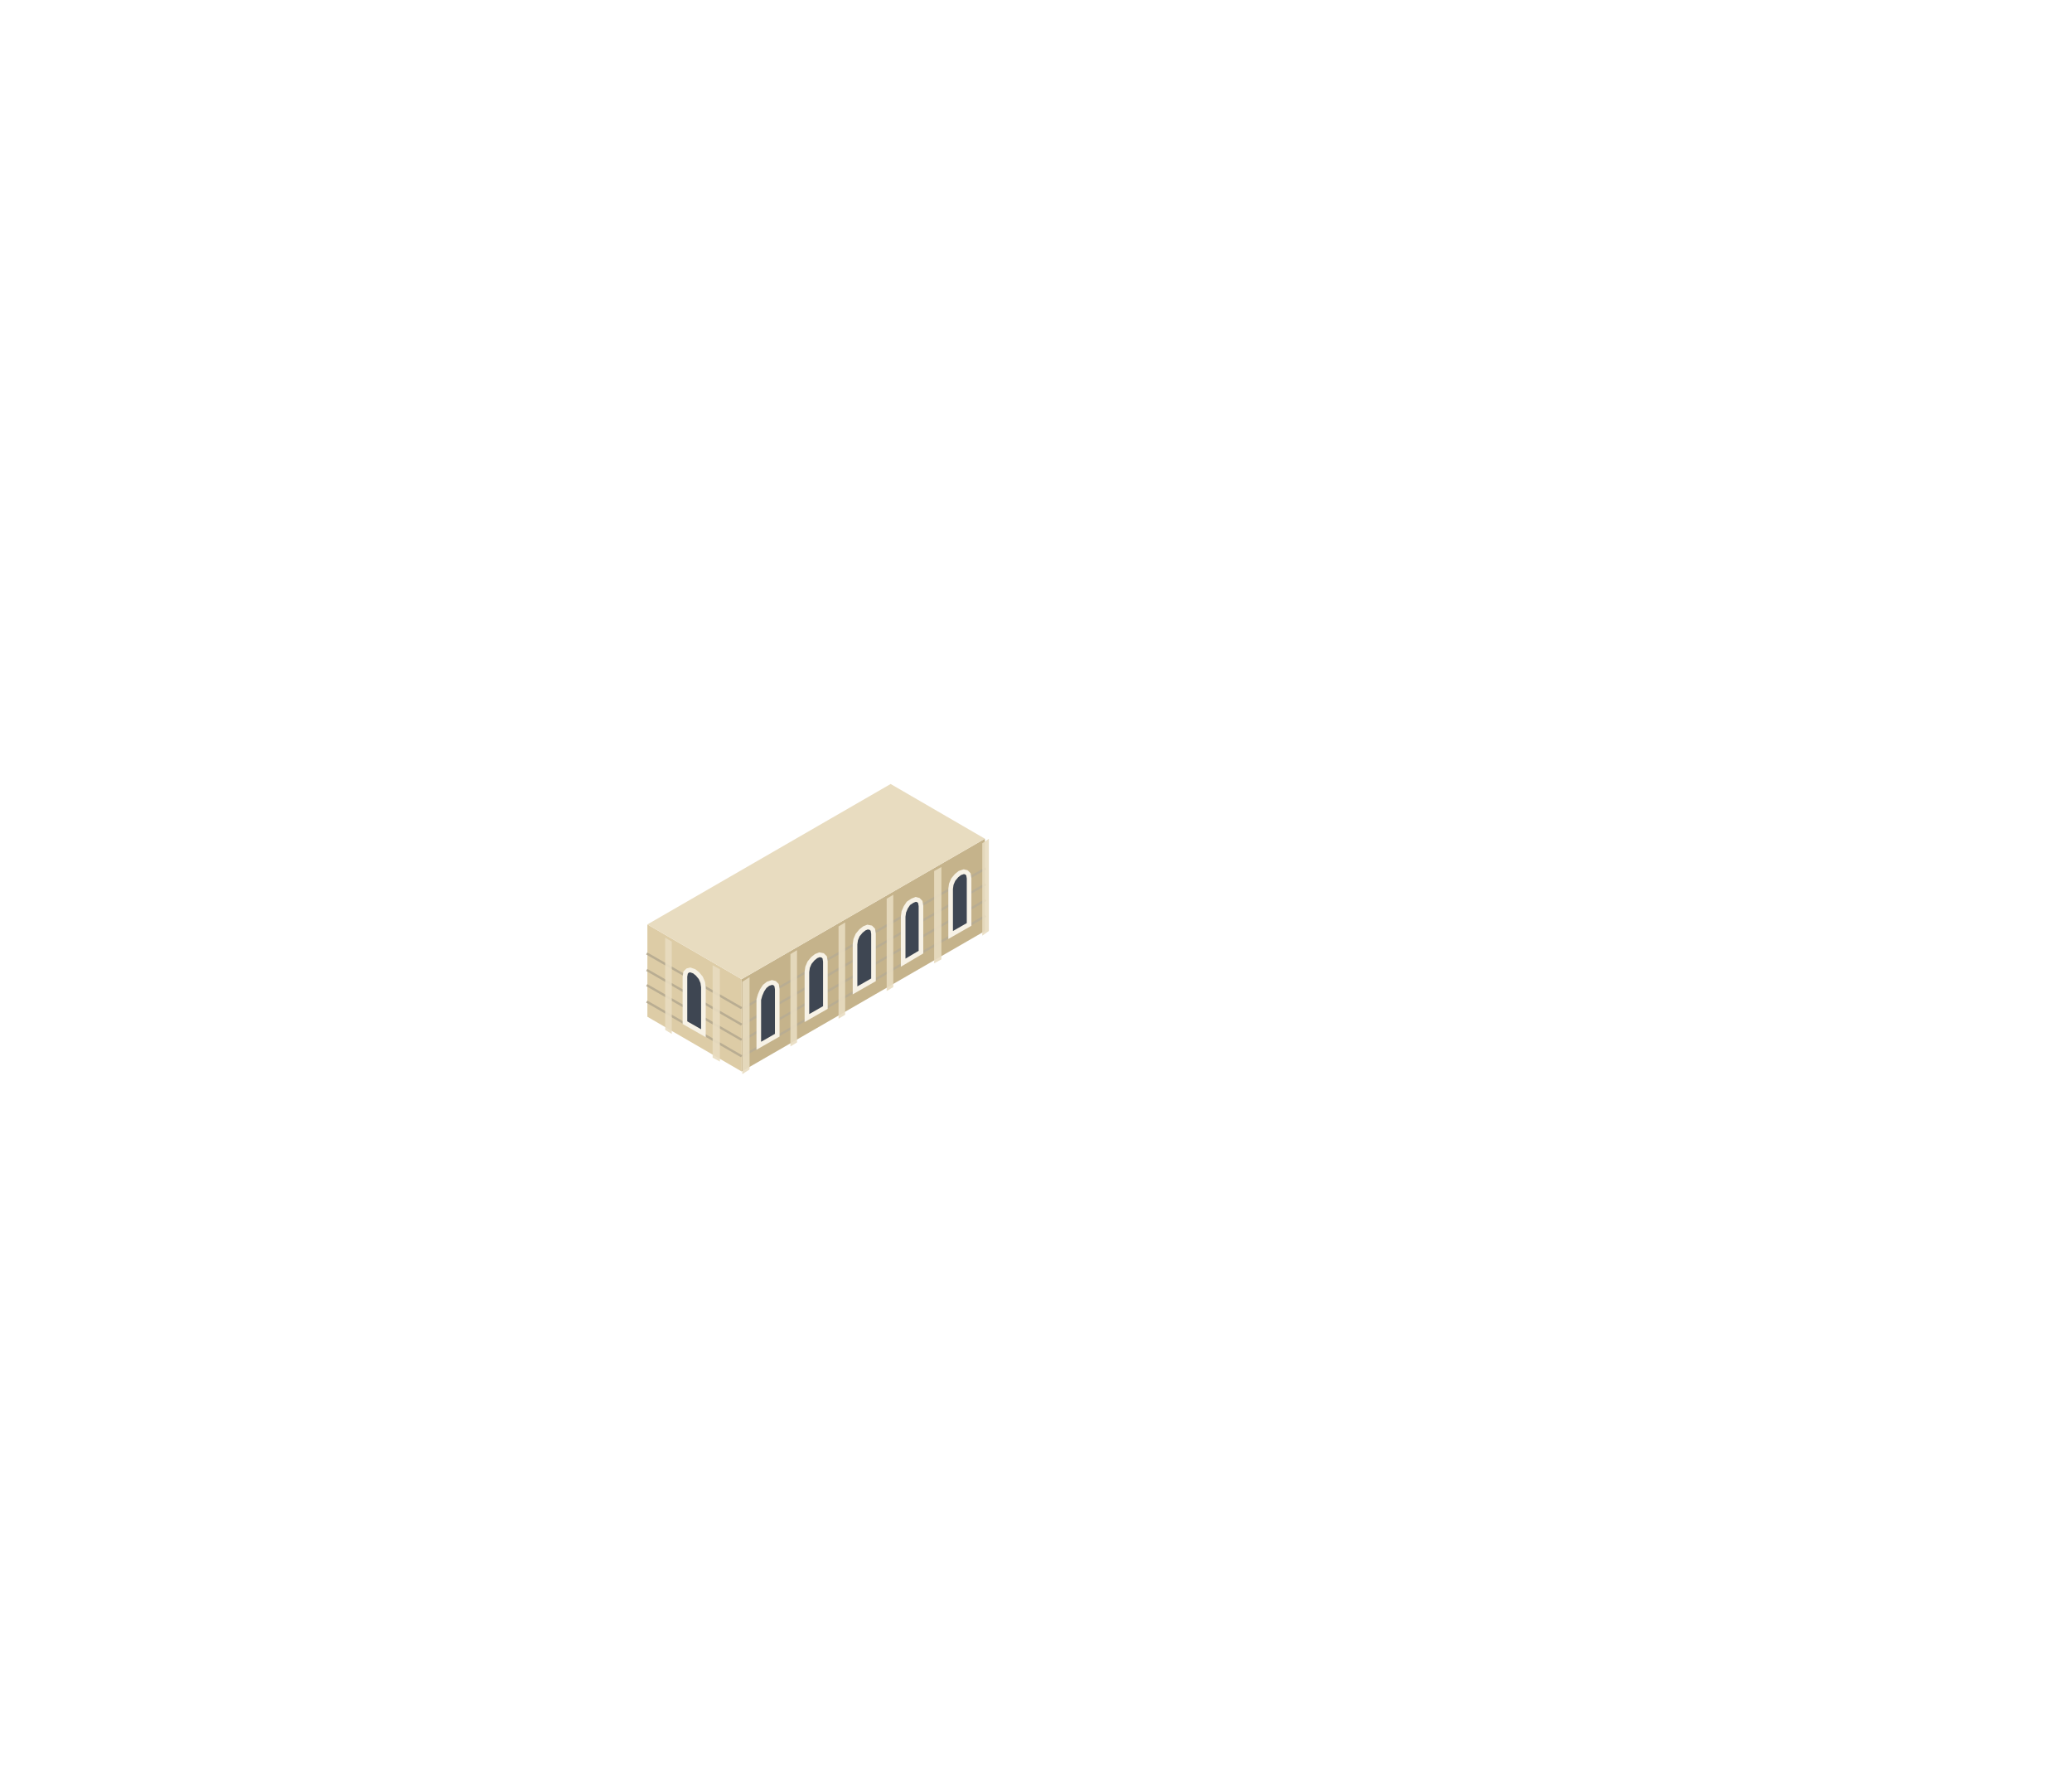
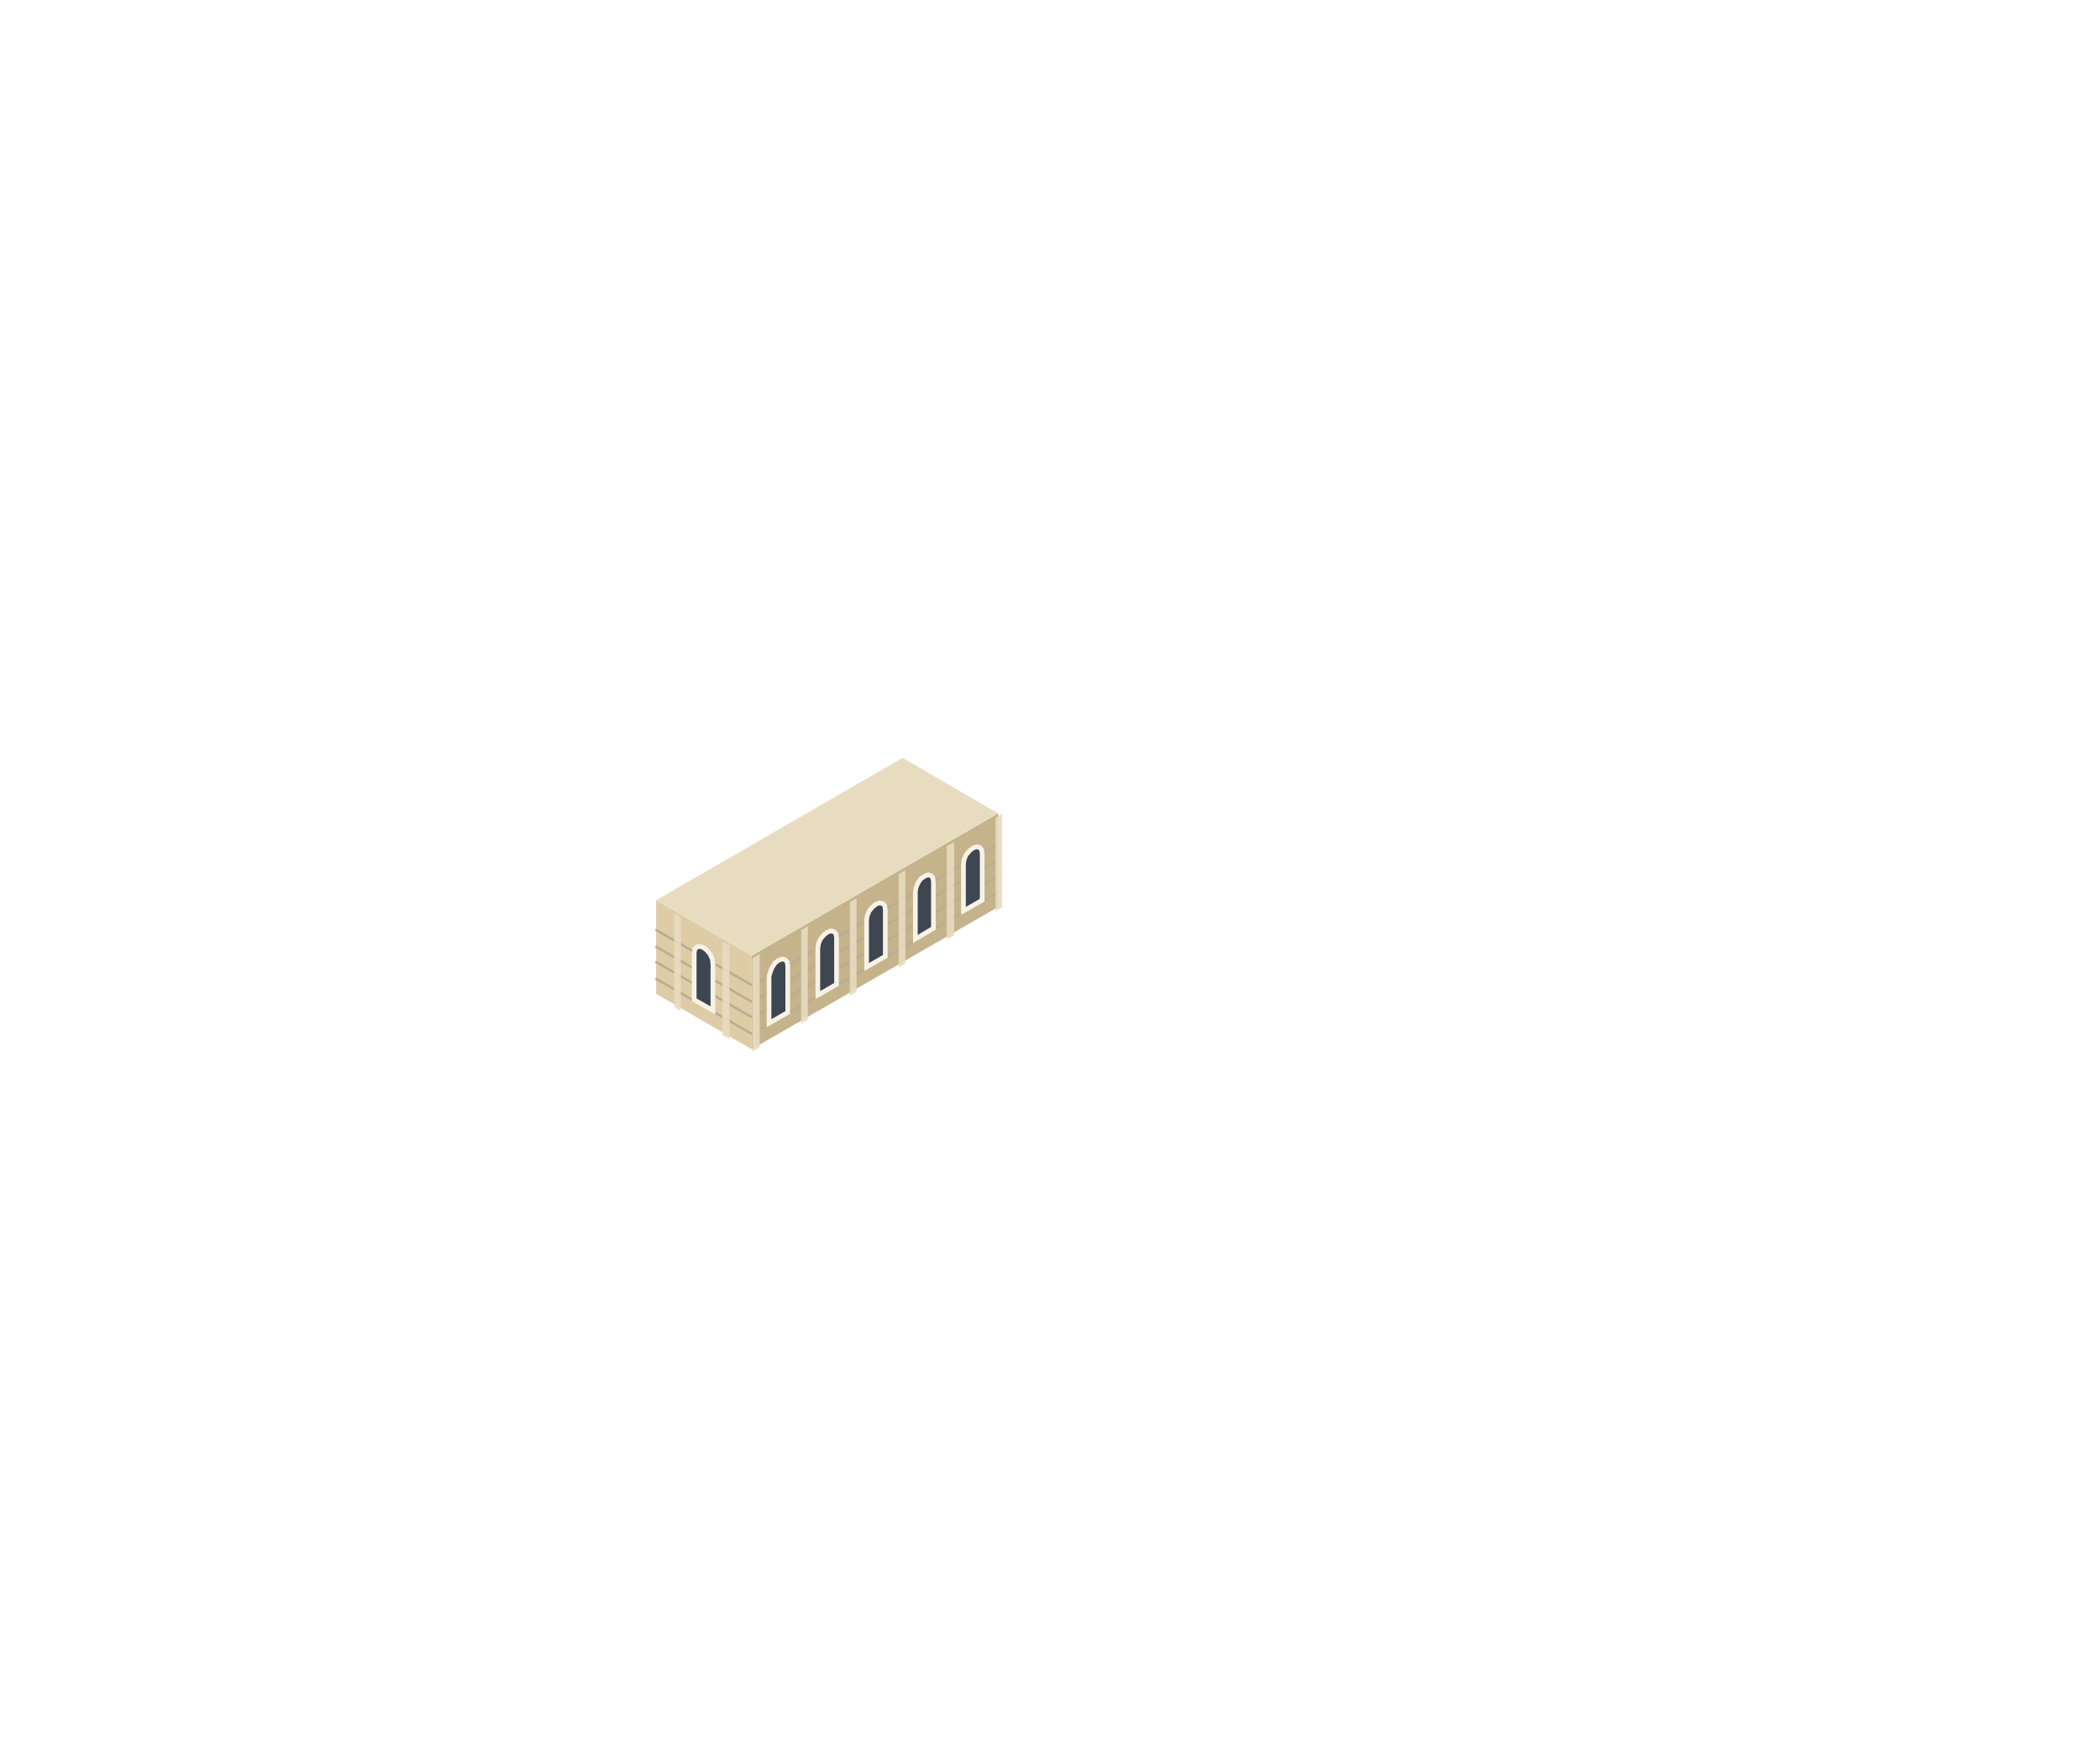
- <svg xmlns="http://www.w3.org/2000/svg" viewBox="273.7 152.7 314.3 268.2" width="628.6" height="536.4">
+ <svg xmlns="http://www.w3.org/2000/svg" viewBox="273.7 158.2 314.3 262.7" width="628.6" height="525.4">
  <defs>
    <linearGradient id="iso-glass-l" x1="0" y1="0" x2="0" y2="1">
      <stop offset="0" stop-color="#B9D2EA" />
      <stop offset="1" stop-color="#8FB1D4" />
    </linearGradient>
    <linearGradient id="iso-glass-r" x1="0" y1="0" x2="0" y2="1">
      <stop offset="0" stop-color="#7F9FC2" />
      <stop offset="1" stop-color="#617FA3" />
    </linearGradient>
  </defs>
  <polygon points="423.1,293.9 386.2,315.2 386.2,301.2 423.1,279.9" fill="#C5B38B" />
  <path d="M423.2 291.6L386.3 312.9M423.2 289.2L386.3 310.5M423.2 286.8L386.3 308.1M423.2 284.4L386.3 305.7" stroke="#B9AD92" stroke-width="0.35" />
  <polygon points="423.7,293.9 422.7,294.6 422.7,280.6 423.7,279.9" fill="#E8DCC0" opacity="0.9" />
  <polygon points="416.5,298.2 415.4,298.8 415.4,284.8 416.5,284.2" fill="#E8DCC0" opacity="0.9" />
  <polygon points="409.2,302.4 408.2,303 408.2,289 409.2,288.4" fill="#E8DCC0" opacity="0.9" />
  <polygon points="401.9,306.6 400.9,307.2 400.9,293.2 401.9,292.6" fill="#E8DCC0" opacity="0.9" />
  <polygon points="394.6,310.8 393.6,311.4 393.6,297.4 394.6,296.8" fill="#E8DCC0" opacity="0.9" />
  <polygon points="387.4,314.9 386.3,315.6 386.3,301.6 387.4,300.9" fill="#E8DCC0" opacity="0.9" />
  <polygon points="420.7,292.9 417.9,294.5 417.9,287.5 418,286.8 418.3,286.1 418.8,285.5 419.3,285.1 419.9,284.9 420.3,285 420.6,285.3 420.7,285.9" fill="#3E4652" stroke="#F7F2E6" stroke-width="0.7" />
  <polygon points="413.4,297.1 410.7,298.7 410.7,291.7 410.8,291 411.1,290.3 411.5,289.7 412.1,289.3 412.6,289.1 413,289.2 413.3,289.5 413.4,290.1" fill="#3E4652" stroke="#F7F2E6" stroke-width="0.7" />
  <polygon points="406.2,301.3 403.4,302.9 403.4,295.9 403.5,295.2 403.8,294.5 404.3,293.9 404.8,293.5 405.3,293.3 405.8,293.4 406.1,293.7 406.2,294.3" fill="#3E4652" stroke="#F7F2E6" stroke-width="0.7" />
  <polygon points="398.9,305.5 396.1,307.1 396.1,300.1 396.2,299.4 396.5,298.7 397,298.1 397.5,297.7 398,297.5 398.5,297.6 398.8,297.9 398.9,298.5" fill="#3E4652" stroke="#F7F2E6" stroke-width="0.7" />
  <polygon points="391.6,309.7 388.8,311.3 388.8,304.3 389,303.6 389.3,302.9 389.7,302.3 390.2,301.9 390.8,301.7 391.2,301.8 391.5,302.1 391.6,302.7" fill="#3E4652" stroke="#F7F2E6" stroke-width="0.7" />
  <polygon points="386.2,315.2 371.9,306.9 371.9,292.9 386.2,301.2" fill="#DDCCA6" />
  <path d="M386.2 312.9L371.8 304.6M386.2 310.4L371.8 302.1M386.2 308.1L371.8 299.8M386.2 305.6L371.8 297.3" stroke="#B9AD92" stroke-width="0.35" />
  <polygon points="382.9,313.7 381.8,313.1 381.8,299.1 382.9,299.7" fill="#E8DCC0" opacity="0.9" />
  <polygon points="375.6,309.5 374.6,308.9 374.6,294.9 375.6,295.5" fill="#E8DCC0" opacity="0.9" />
  <polygon points="380.4,309.4 377.6,307.8 377.6,300.8 377.7,300.2 378,299.9 378.4,299.8 379,300 379.5,300.4 380,301 380.3,301.7 380.4,302.4" fill="#3E4652" stroke="#F7F2E6" stroke-width="0.7" />
  <polygon points="371.9,292.9 408.8,271.6 423.1,279.9 386.2,301.2" fill="#E8DCC0" />
</svg>
